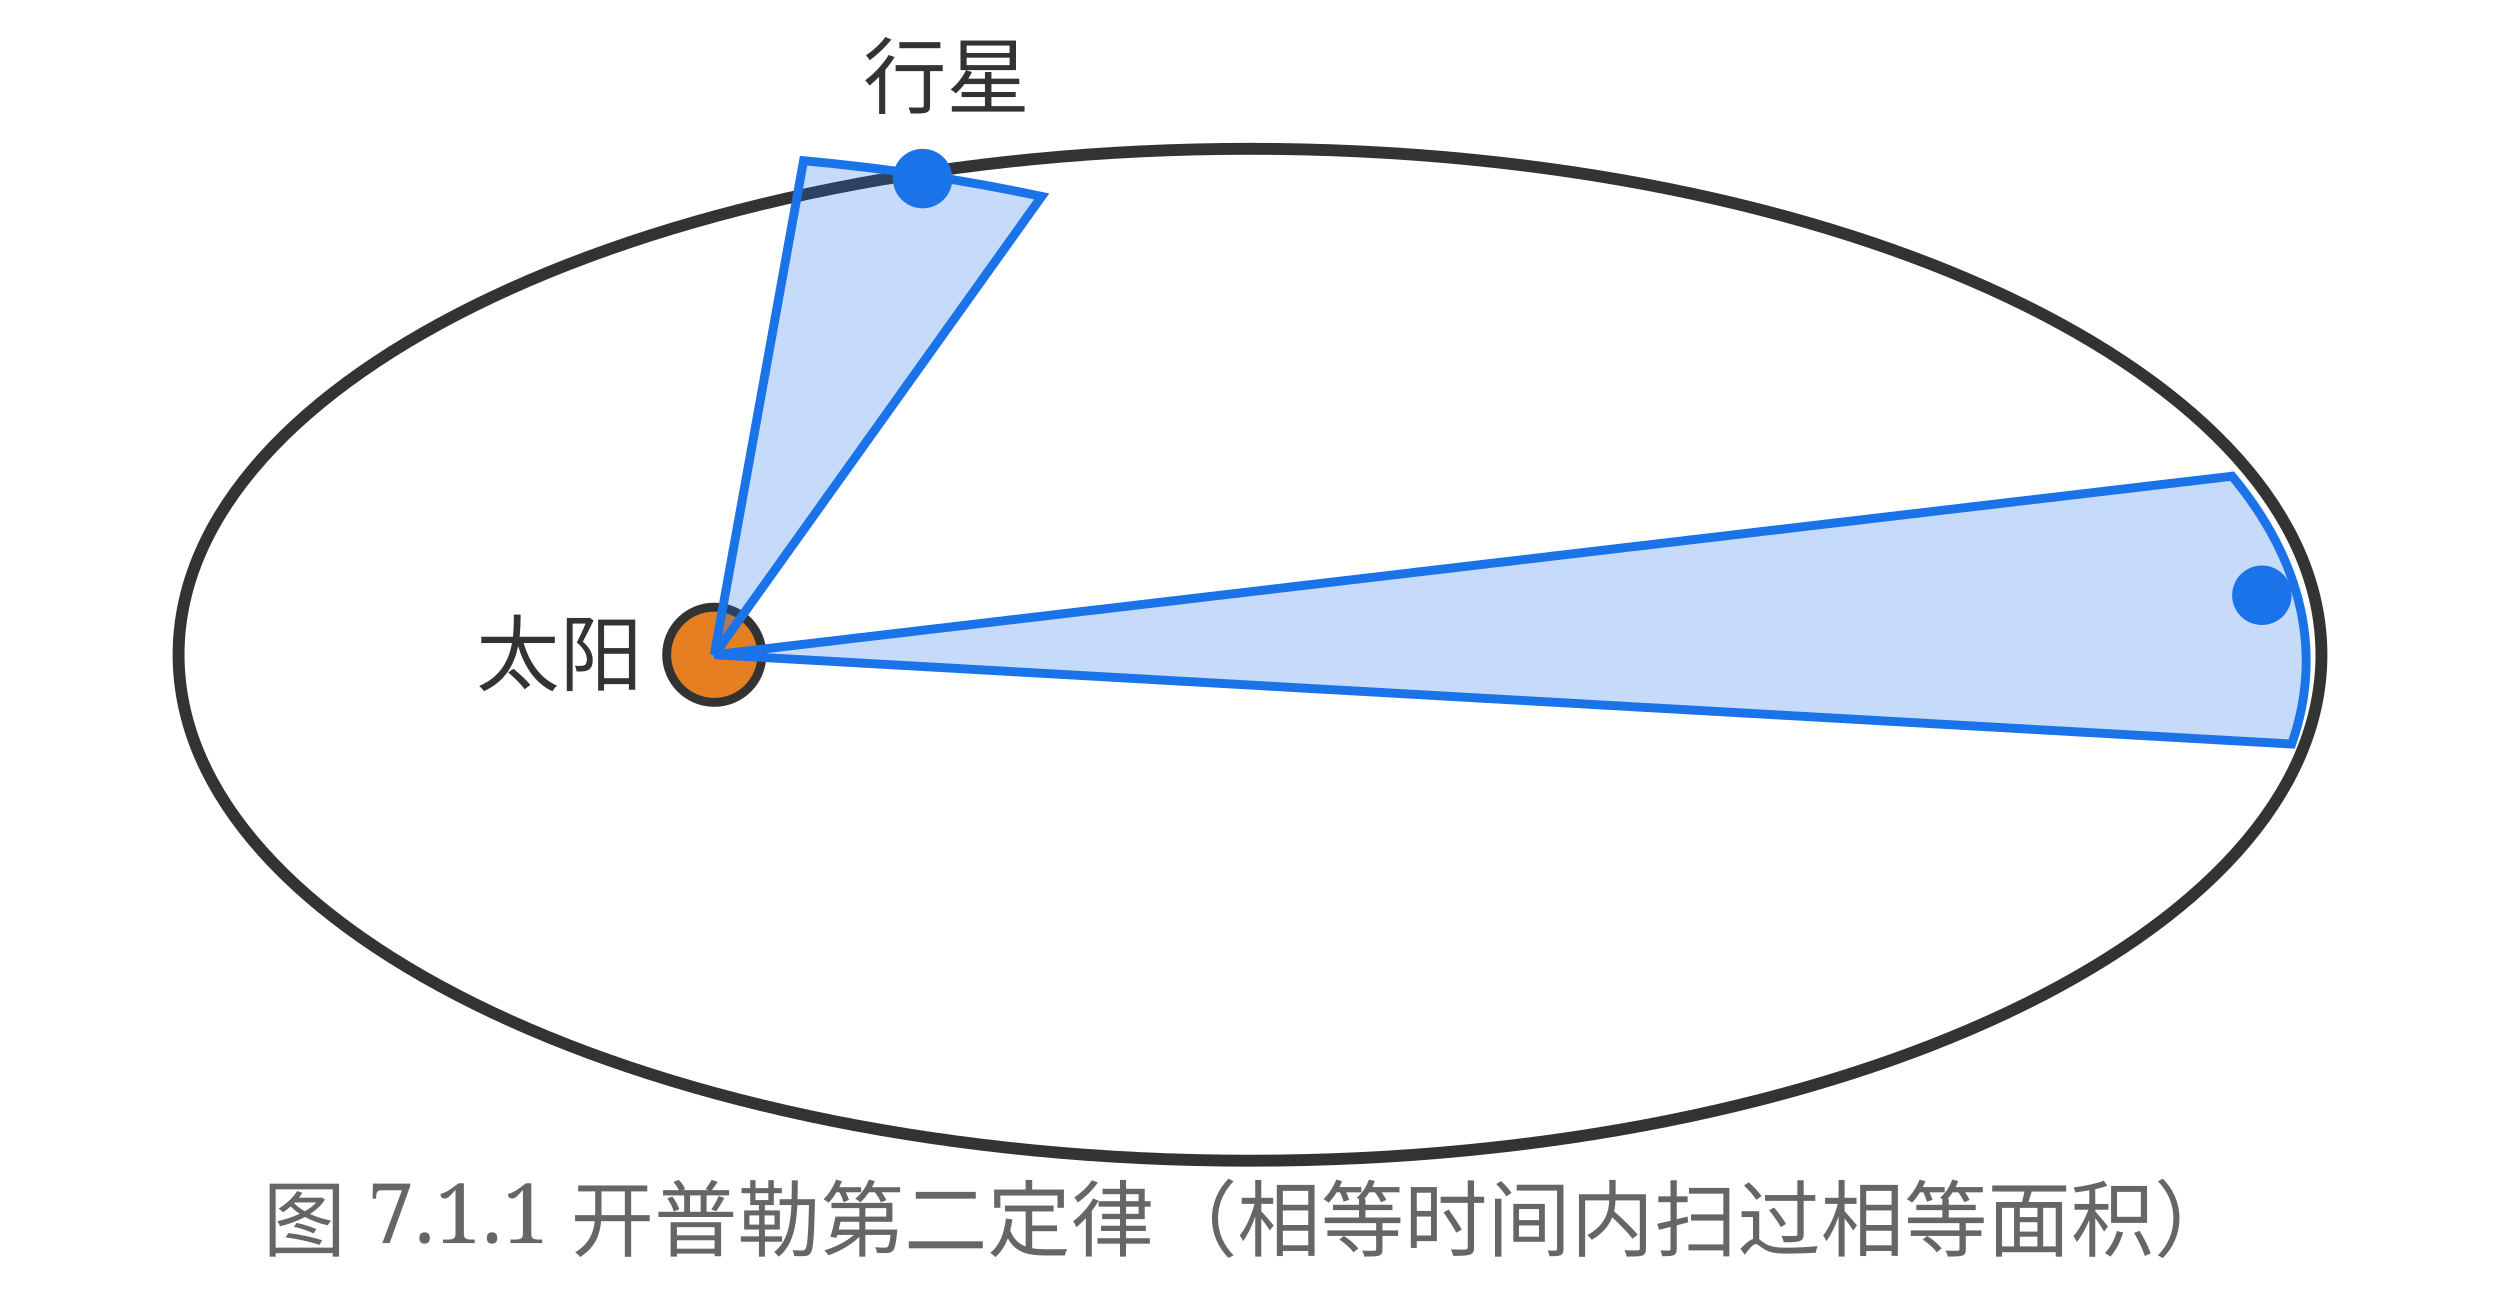
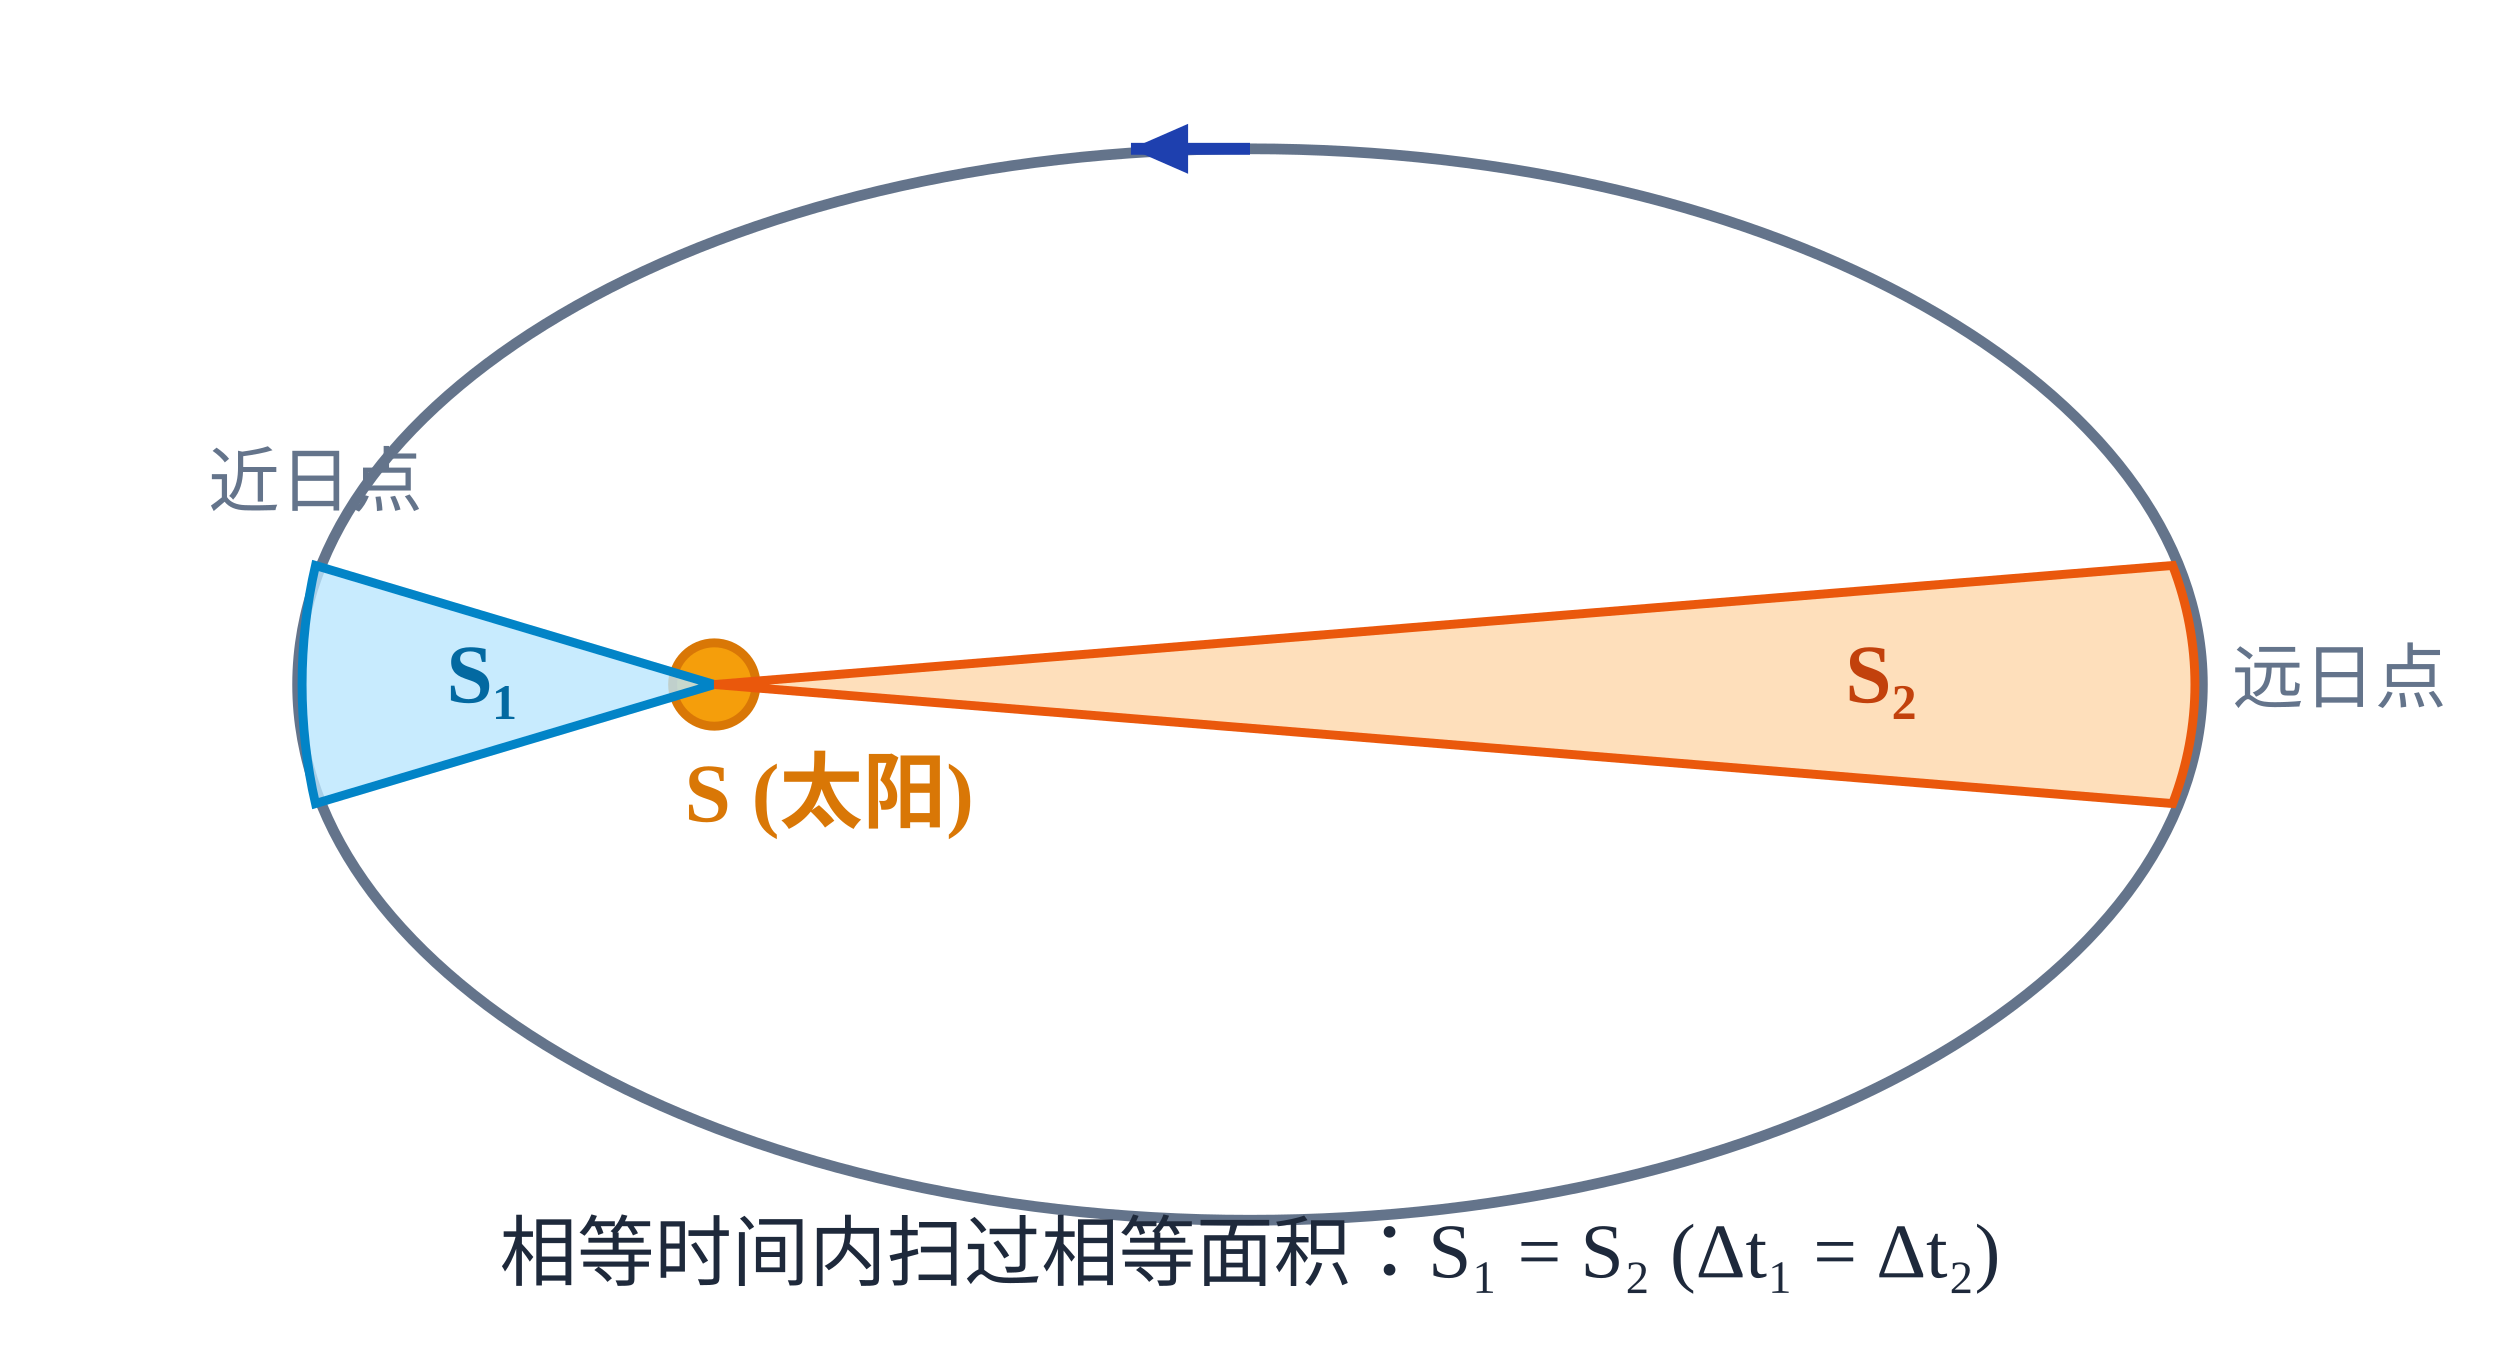
- <svg xmlns="http://www.w3.org/2000/svg" viewBox="0 0 420 220" width="100%" height="auto">
+ <svg xmlns="http://www.w3.org/2000/svg" viewBox="0 0 420 230" width="100%" height="auto" style="max-width:420px; font-family:'Times New Roman', serif; font-size:14px;">
  <defs>
-     <marker id="arrow" viewBox="0 0 10 10" refX="6" refY="5" markerWidth="6" markerHeight="6" orient="auto-start-reverse">
-       <path d="M 0 1.5 L 8 5 L 0 8.5 z" fill="var(--text-primary, #333)" />
+     <marker id="arr" viewBox="0 0 10 10" refX="8" refY="5" markerWidth="6" markerHeight="6" orient="auto-start-reverse">
+       <path d="M 0 1.5 L 8 5 L 0 8.5 z" fill="#1e293b" />
    </marker>
-     <marker id="arrow-accent" viewBox="0 0 10 10" refX="6" refY="5" markerWidth="6" markerHeight="6" orient="auto-start-reverse">
-       <path d="M 0 1.5 L 8 5 L 0 8.5 z" fill="var(--primary-accent, #1a73e8)" />
+     <marker id="arr_blue" viewBox="0 0 10 10" refX="8" refY="5" markerWidth="6" markerHeight="6" orient="auto-start-reverse">
+       <path d="M 0 1.5 L 8 5 L 0 8.5 z" fill="#1e40af" />
+     </marker>
+     <marker id="arr_red" viewBox="0 0 10 10" refX="8" refY="5" markerWidth="6" markerHeight="6" orient="auto-start-reverse">
+       <path d="M 0 1.5 L 8 5 L 0 8.5 z" fill="#dc2626" />
    </marker>
  </defs>
-   <ellipse cx="210" cy="110" rx="180" ry="85" fill="none" stroke="var(--text-primary, #333)" stroke-width="2" />
-   <circle cx="120" cy="110" r="8" fill="#e67e22" stroke="var(--text-primary, #333)" stroke-width="1.5" />
-   <text x="80" y="115" font-size="14" font-family="KaTeX_Main, serif" fill="var(--text-primary, #333)">太阳</text>
-   <path d="M 120 110 L 135 27 A 180 85 0 0 1 175 33 Z" fill="rgba(26, 115, 232, 0.25)" stroke="var(--primary-accent, #1a73e8)" stroke-width="1.5" />
-   <circle cx="155" cy="30" r="5" fill="var(--primary-accent, #1a73e8)" />
-   <text x="145" y="18" font-size="14" font-family="KaTeX_Main, serif" fill="var(--text-primary, #333)">行星</text>
-   <path d="M 120 110 L 375 80 A 180 85 0 0 1 385 125 Z" fill="rgba(26, 115, 232, 0.25)" stroke="var(--primary-accent, #1a73e8)" stroke-width="1.5" />
-   <circle cx="380" cy="100" r="5" fill="var(--primary-accent, #1a73e8)" />
-   <text x="210" y="210" text-anchor="middle" font-size="14" font-family="KaTeX_Main, serif" fill="var(--text-muted, #666)">图 7.1.1 开普勒第二定律（相等时间内扫过相等面积）</text>
+   <ellipse cx="210" cy="115" rx="160" ry="90" fill="none" stroke="#64748b" stroke-width="1.8" />
+   <circle cx="120" cy="115" r="7" fill="#f59e0b" stroke="#d97706" stroke-width="1.5" />
+   <text x="115" y="138" font-weight="bold" fill="#d97706">S (太阳)</text>
+   <path d="M 120 115 L 53 95 C 50 108, 50 122, 53 135 Z" fill="#bae6fd" fill-opacity="0.8" stroke="#0284c7" stroke-width="1.5" />
+   <text x="75" y="118" font-weight="bold" fill="#0369a1">S₁</text>
+   <text x="35" y="85" font-size="12" fill="#64748b">近日点</text>
+   <path d="M 120 115 L 365 95 C 370 108, 370 122, 365 135 Z" fill="#fed7aa" fill-opacity="0.8" stroke="#ea580c" stroke-width="1.5" />
+   <text x="310" y="118" font-weight="bold" fill="#c2410c">S₂</text>
+   <text x="375" y="118" font-size="12" fill="#64748b">远日点</text>
+   <line x1="210" y1="25" x2="190" y2="25" stroke="#1e40af" stroke-width="2" marker-end="url(#arr_blue)" />
+   <text x="210" y="215" text-anchor="middle" font-size="13" fill="#1e293b">相等时间内扫过相等面积：S₁ = S₂ (Δt₁ = Δt₂)</text>
</svg>
